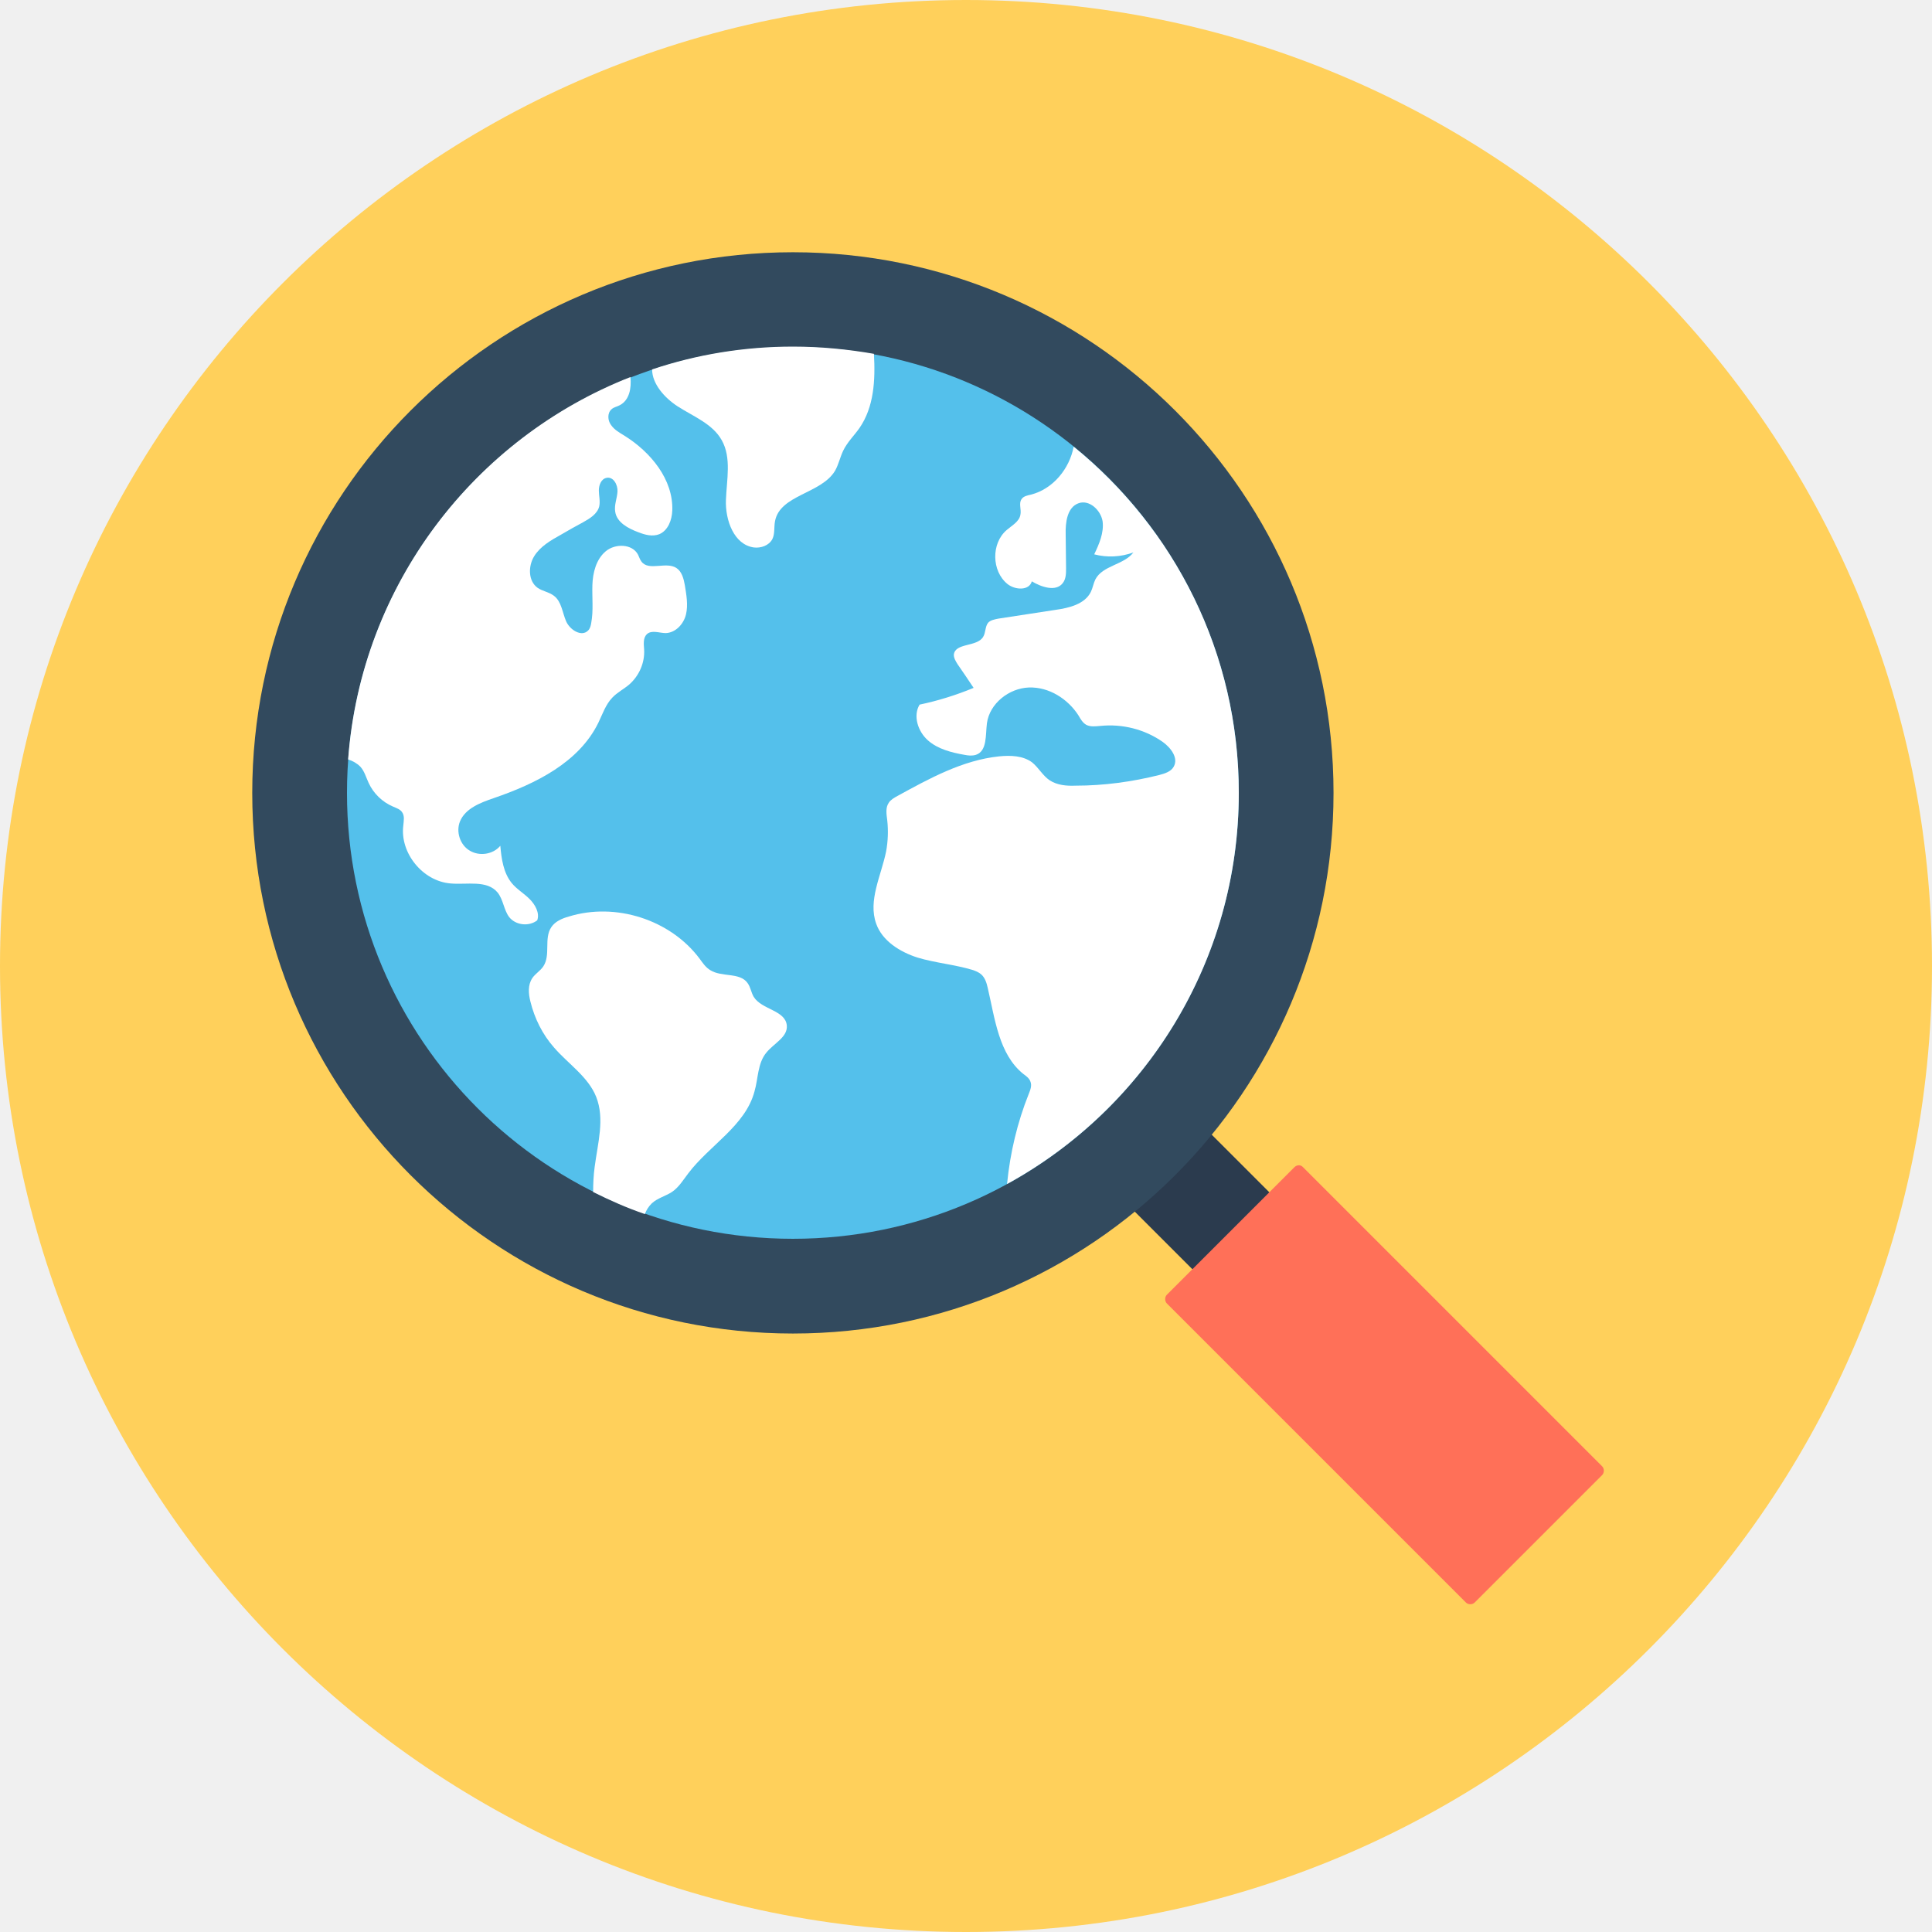
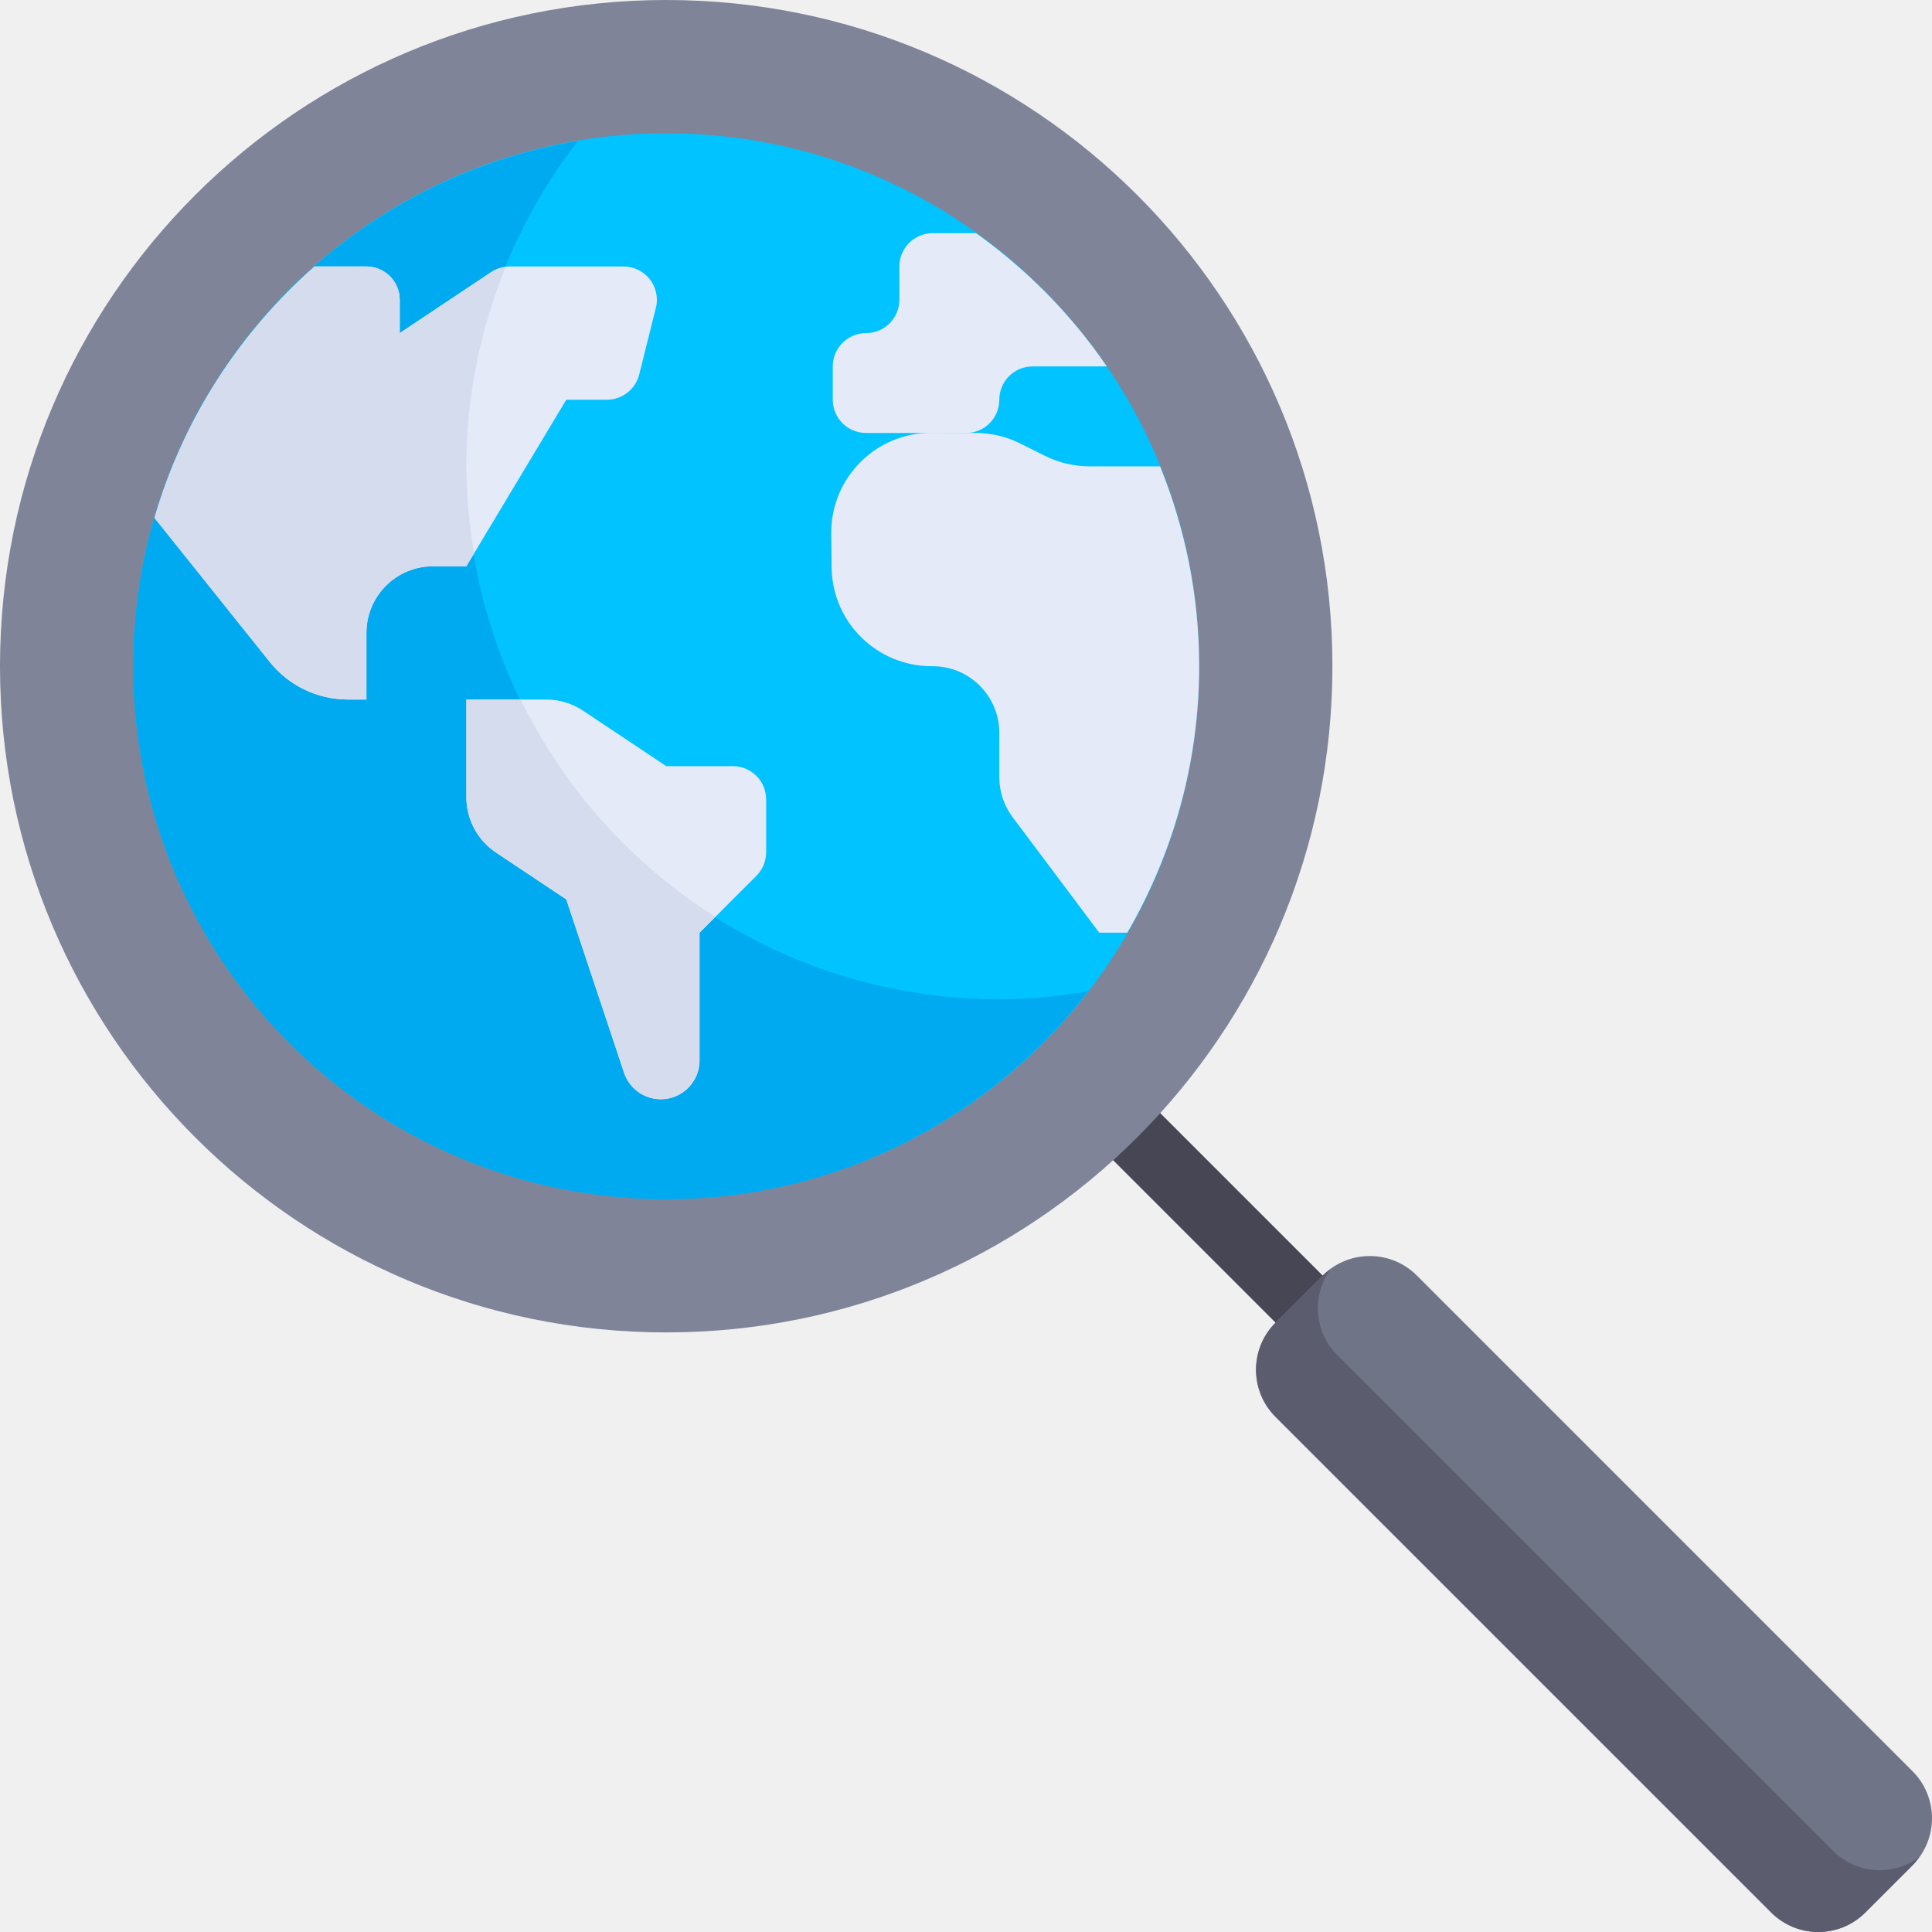
- <svg xmlns="http://www.w3.org/2000/svg" version="1.1" id="Layer_1" viewBox="0 0 507.8 507.8" xml:space="preserve">
-   <circle style="fill:#FFD05B;" cx="253.9" cy="253.9" r="253.9" />
-   <rect x="299.633" y="295.066" transform="matrix(-0.7071 0.7071 -0.7071 -0.7071 757.8881 313.9032)" style="fill:#2B3B4E;" width="28.6" height="37.7" />
-   <circle style="fill:#324A5E;" cx="208.4" cy="208.4" r="142.1" />
-   <path style="fill:#FF7058;" d="M340.2,306.8l-33.5,33.5c-0.6,0.6-0.6,1.7,0,2.3l78.6,78.6c0.6,0.6,1.7,0.6,2.3,0l33.5-33.5  c0.6-0.6,0.6-1.7,0-2.3l-78.6-78.6C341.9,306.1,340.9,306.1,340.2,306.8z" />
-   <circle style="fill:#54C0EB;" cx="208.4" cy="208.4" r="117.2" />
+ <svg xmlns="http://www.w3.org/2000/svg" version="1.1" id="Layer_1" viewBox="0 0 512 512" xml:space="preserve">
+   <rect x="277.598" y="315.577" transform="matrix(-0.7071 -0.7071 0.7071 -0.7071 324.4168 783.1846)" style="fill:#464655;" width="93.627" height="17.653" />
+   <circle style="fill:#7F8499;" cx="176.552" cy="176.552" r="176.552" />
+   <circle style="fill:#00C3FF;" cx="176.552" cy="176.552" r="141.241" />
+   <path style="fill:#00AAF0;" d="M264.828,264.828c-78.005,0-141.241-63.236-141.241-141.241c0-32.481,11.078-62.31,29.506-86.17  C86.278,48.61,35.311,106.557,35.311,176.552c0,78.005,63.236,141.241,141.241,141.241c45.525,0,85.906-21.63,111.735-55.071  C280.641,264.003,272.838,264.828,264.828,264.828z" />
+   <path style="fill:#707487;" d="M469.378,506.829L338.034,375.486c-6.894-6.894-6.894-18.073,0-24.968l12.484-12.484  c6.894-6.894,18.073-6.894,24.968,0l131.342,131.342c6.894,6.894,6.894,18.073,0,24.968l-12.483,12.486  C487.451,513.724,476.272,513.724,469.378,506.829z" />
+   <path style="fill:#5B5D6E;" d="M485.74,490.466L354.396,359.123c-6.23-6.23-6.774-15.928-1.745-22.833  c-0.736,0.536-1.47,1.079-2.134,1.743l-12.483,12.483c-6.895,6.895-6.895,18.073,0,24.968l131.342,131.342  c6.895,6.895,18.073,6.895,24.968,0l12.484-12.482c0.664-0.664,1.206-1.398,1.742-2.134  C501.668,497.239,491.97,496.696,485.74,490.466z" />
  <g>
-     <path style="fill:#FFFFFF;" d="M325.6,208.4c0,44.3-24.6,82.9-60.9,102.8v-0.1c0.8-8.1,2.7-16.1,5.7-23.6c0.4-1,0.9-2.2,0.4-3.3   c-0.3-0.8-1.1-1.4-1.8-1.9c-6.5-5.2-7.5-14.6-9.4-22.7c-0.3-1.3-0.7-2.6-1.7-3.5c-0.7-0.6-1.5-0.9-2.4-1.2   c-4.7-1.4-9.6-1.8-14.3-3.2c-4.7-1.5-9.3-4.4-10.9-8.9c-2.2-6.1,1.3-12.6,2.6-19c0.5-2.7,0.6-5.5,0.3-8.2c-0.2-1.6-0.5-3.3,0.4-4.6   c0.5-0.8,1.4-1.3,2.3-1.8c8.4-4.6,17.1-9.4,26.7-10.4c3-0.3,6.3-0.2,8.7,1.6c1.7,1.4,2.8,3.5,4.6,4.7c2,1.3,4.5,1.5,6.8,1.4   c7.4,0,14.8-1,22-2.8c1.5-0.4,3.1-0.9,3.8-2.2c1.3-2.3-0.8-5-2.9-6.5c-4.7-3.3-10.6-4.8-16.4-4.2c-1.2,0.1-2.6,0.3-3.7-0.3   c-0.9-0.5-1.5-1.5-2-2.4c-2.8-4.4-7.8-7.6-13.1-7.4c-5.2,0.2-10.3,4.2-11,9.4c-0.4,3.1,0.1,7.3-2.9,8.3c-1,0.3-2,0.2-3,0   c-3.4-0.6-7-1.5-9.6-3.8s-4-6.4-2.2-9.4c4.8-1,9.6-2.5,14.2-4.4c-1.4-2.1-2.8-4.2-4.2-6.2c-0.5-0.8-1-1.6-1-2.5   c0.3-3.2,6.1-2,7.7-4.7c0.7-1.1,0.5-2.7,1.3-3.7c0.6-0.7,1.7-0.9,2.7-1.1c5-0.8,10-1.5,15-2.3c3.6-0.5,7.7-1.5,9.3-4.7   c0.5-1,0.7-2.3,1.2-3.3c1.9-3.7,7.5-3.8,10-7.1c-3.3,1.2-6.9,1.4-10.3,0.5c1.3-2.7,2.6-5.7,2.2-8.7c-0.5-3-3.6-5.8-6.4-4.7   c-2.9,1.1-3.4,5-3.3,8.2c0,2.9,0.1,5.8,0.1,8.8c0,1.4,0,2.9-0.9,4c-1.8,2.3-5.6,1-8.1-0.5c-0.7,2.5-4.4,2.3-6.4,0.7   c-4.2-3.4-4.3-10.7-0.2-14.2c1.4-1.2,3.3-2.2,3.6-4c0.3-1.4-0.5-3,0.3-4.1c0.5-0.8,1.6-1,2.5-1.2c5.8-1.5,10.1-6.8,11.2-12.6   C308.7,138.9,325.6,171.6,325.6,208.4z" />
-     <path style="fill:#FFFFFF;" d="M225.9,112.5c-1.4,2-3.2,3.7-4.3,6c-0.8,1.7-1.2,3.6-2.1,5.2c-3.6,6.1-14.5,6.3-15.8,13.3   c-0.3,1.6,0,3.3-0.7,4.7c-0.9,1.7-3,2.4-4.8,2.2c-5.3-0.7-7.6-7.2-7.4-12.5c0.2-5.3,1.5-11.1-1.1-15.7c-2.4-4.3-7.4-6.2-11.6-8.9   c-3.4-2.2-6.7-5.9-6.7-9.7c11.6-3.9,24.1-6,37-6c7.3,0,14.4,0.7,21.3,1.9C230.1,100,229.7,107,225.9,112.5z" />
-     <path style="fill:#FFFFFF;" d="M180.3,161.5c-0.6,2.5-2.7,4.8-5.3,4.9c-1.7,0-3.7-0.9-5,0.3c-1,1-0.8,2.6-0.7,4   c0.2,3.5-1.3,6.9-3.9,9.2c-1.4,1.2-3.2,2.1-4.5,3.5c-1.7,1.8-2.5,4.2-3.6,6.5c-5.1,10.5-16.5,16.1-27.6,19.9   c-3.5,1.2-7.4,2.7-8.8,6.1c-1.1,2.7,0,6.2,2.6,7.7c2.5,1.5,6.1,1,8-1.3c0.3,3.4,0.8,7.1,3,9.8c1.3,1.6,3.2,2.7,4.7,4.2   s2.7,3.7,2,5.6c-2.2,1.7-5.7,1.3-7.4-0.9c-1.4-1.9-1.5-4.5-3-6.4c-2.8-3.4-8.1-2-12.4-2.4c-7.3-0.6-13.3-8-12.4-15.2   c0.1-1.2,0.4-2.5-0.3-3.5c-0.5-0.8-1.5-1.1-2.4-1.5c-2.8-1.2-5.1-3.4-6.4-6.2c-0.7-1.5-1.1-3.1-2.2-4.3c-0.9-0.9-2-1.5-3.2-1.9   c3.4-45.9,33.2-84.4,74.2-100.5c0.3,3-0.3,6.1-2.8,7.4c-0.7,0.4-1.6,0.5-2.2,1.1c-1.1,1-1,2.9-0.1,4.1c0.9,1.3,2.2,2,3.5,2.8   c6.9,4.3,12.9,11.5,12.6,19.7c-0.1,2.5-1.1,5.2-3.4,6.2c-1.8,0.7-3.7,0.2-5.5-0.5c-2.7-1-5.7-2.6-6.1-5.4c-0.3-1.8,0.5-3.5,0.6-5.3   s-1.1-4-2.9-3.6c-1.4,0.3-2,1.9-2,3.3s0.4,2.8,0.1,4.2c-0.5,2-2.5,3.2-4.3,4.2c-1.9,1-3.8,2.1-5.7,3.2c-2.7,1.5-5.5,3.1-7.1,5.7   c-1.6,2.6-1.6,6.5,0.9,8.3c1.3,0.9,3,1.1,4.3,2.1c2,1.5,2.2,4.4,3.2,6.7s4.1,4.2,5.8,2.4c0.5-0.5,0.7-1.3,0.8-2   c0.6-3.2,0.2-6.6,0.3-9.9c0.1-3.3,1-6.8,3.5-8.9c2.5-2.1,7-2,8.5,0.9c0.3,0.6,0.5,1.3,0.9,1.8c1.9,2.6,6.5-0.1,9.2,1.7   c1.4,0.9,1.9,2.8,2.2,4.5C180.4,156.3,180.9,159,180.3,161.5z" />
-     <path style="fill:#FFFFFF;" d="M201.4,276.7c-2.3,2.8-2.1,6.8-3.1,10.2c-2.4,9-11.8,14.1-17.4,21.5c-1.3,1.7-2.5,3.7-4.3,4.9   c-1.7,1.1-3.8,1.6-5.3,3c-0.8,0.8-1.4,1.7-1.8,2.8c-4.7-1.6-9.2-3.6-13.6-5.8c0-2.2,0.1-4.4,0.4-6.6c0.8-6.2,2.7-12.6,0.4-18.4   c-2.1-5.3-7.4-8.7-11.1-13c-3-3.4-5.1-7.6-6.2-12.1c-0.5-2-0.7-4.3,0.5-6.1c0.8-1.2,2.1-1.9,2.9-3.1c2-3,0.1-7.3,2.1-10.3   c1-1.5,2.8-2.3,4.6-2.8c12.3-3.8,26.7,0.8,34.4,11.1c0.8,1.1,1.6,2.3,2.8,3c3,1.9,7.8,0.5,9.8,3.4c0.8,1.1,0.9,2.4,1.6,3.6   c2.1,3.4,8.3,3.5,8.7,7.5C207.1,272.6,203.4,274.2,201.4,276.7z" />
+     <path style="fill:#E4EAF8;" d="M307.43,123.586h-18.696c-4.111,0-8.166-0.958-11.843-2.796l-6.514-3.257   c-3.65-1.825-7.674-2.782-11.755-2.795l-11.683-0.039c-14.814-0.097-26.826,11.976-26.655,26.788l0.103,8.887   c0.168,14.506,11.976,26.177,26.482,26.177h0.305c9.75,0,17.655,7.904,17.655,17.655v11.77c0,3.82,1.239,7.538,3.531,10.593   l22.952,30.602h7.433c12.044-20.791,19.05-44.864,19.05-70.621C317.794,157.806,314.062,139.954,307.43,123.586z" />
+     <path style="fill:#E4EAF8;" d="M258.679,61.793h-11.506c-4.875,0-8.828,3.953-8.828,8.828v8.828c0,4.875-3.953,8.828-8.828,8.828   s-8.828,3.953-8.828,8.828v8.808c0,4.874,3.949,8.824,8.823,8.828l26.485,0.014c4.876,0.003,8.83-3.949,8.83-8.825   c0-4.874,3.951-8.825,8.825-8.825h19.66C283.953,83.373,272.174,71.468,258.679,61.793z" />
+     <path style="fill:#E4EAF8;" d="M194.207,203.034h-17.655l-22.035-14.69c-2.9-1.933-6.307-2.965-9.793-2.965h-21.138v25.862   c0,5.903,2.951,11.415,7.862,14.69l18.621,12.414l15.317,45.95c1.397,4.19,5.318,7.016,9.734,7.016   c5.666,0,10.26-4.594,10.26-10.26v-33.878l15.07-15.07c1.655-1.655,2.585-3.901,2.585-6.242v-13.998   C203.035,206.987,199.083,203.034,194.207,203.034z" />
+     <path style="fill:#E4EAF8;" d="M40.962,137.27l30.536,38.17c5.026,6.282,12.634,9.939,20.68,9.939h4.927v-17.655   c0-9.751,7.905-17.655,17.655-17.655h8.828l26.483-44.138h10.763c4.051,0,7.582-2.758,8.564-6.687l4.414-17.655   c1.393-5.571-2.822-10.968-8.564-10.968h-30.159c-1.743,0-3.447,0.515-4.897,1.482l-24.258,16.173v-8.828   c0-4.875-3.953-8.828-8.828-8.828H84.138h-0.793C63.449,88.142,48.529,111.112,40.962,137.27z" />
+   </g>
+   <g>
+     <path style="fill:#D5DCED;" d="M71.497,175.441c5.026,6.282,12.634,9.939,20.68,9.939h4.927v-17.655   c0-9.751,7.905-17.655,17.655-17.655h8.828l2.046-3.411c-1.239-7.524-2.046-15.196-2.046-23.072   c0-18.71,3.775-36.489,10.414-52.804c-1.353,0.17-2.668,0.561-3.811,1.322l-24.258,16.172v-8.828c0-4.875-3.953-8.828-8.828-8.828   H84.138h-0.685c-19.944,17.492-34.936,40.446-42.525,66.609L71.497,175.441z" />
+     <path style="fill:#D5DCED;" d="M185.38,281.05v-33.878l4.204-4.204c-22.137-13.983-40.057-33.913-51.614-57.589h-14.383v25.862   c0,5.903,2.951,11.415,7.862,14.69l18.621,12.414l15.317,45.95c1.397,4.19,5.318,7.016,9.734,7.016   C180.786,291.31,185.38,286.717,185.38,281.05z" />
  </g>
</svg>
